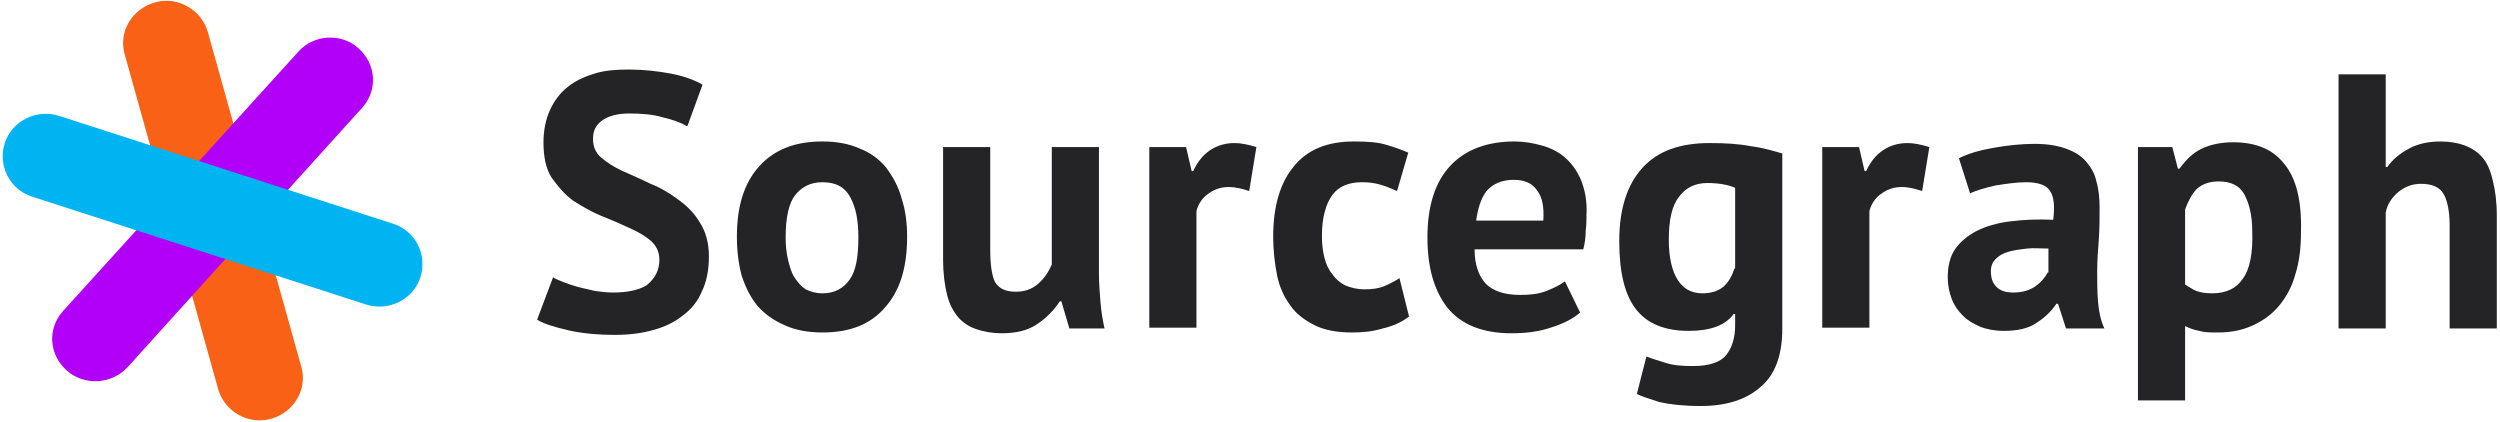
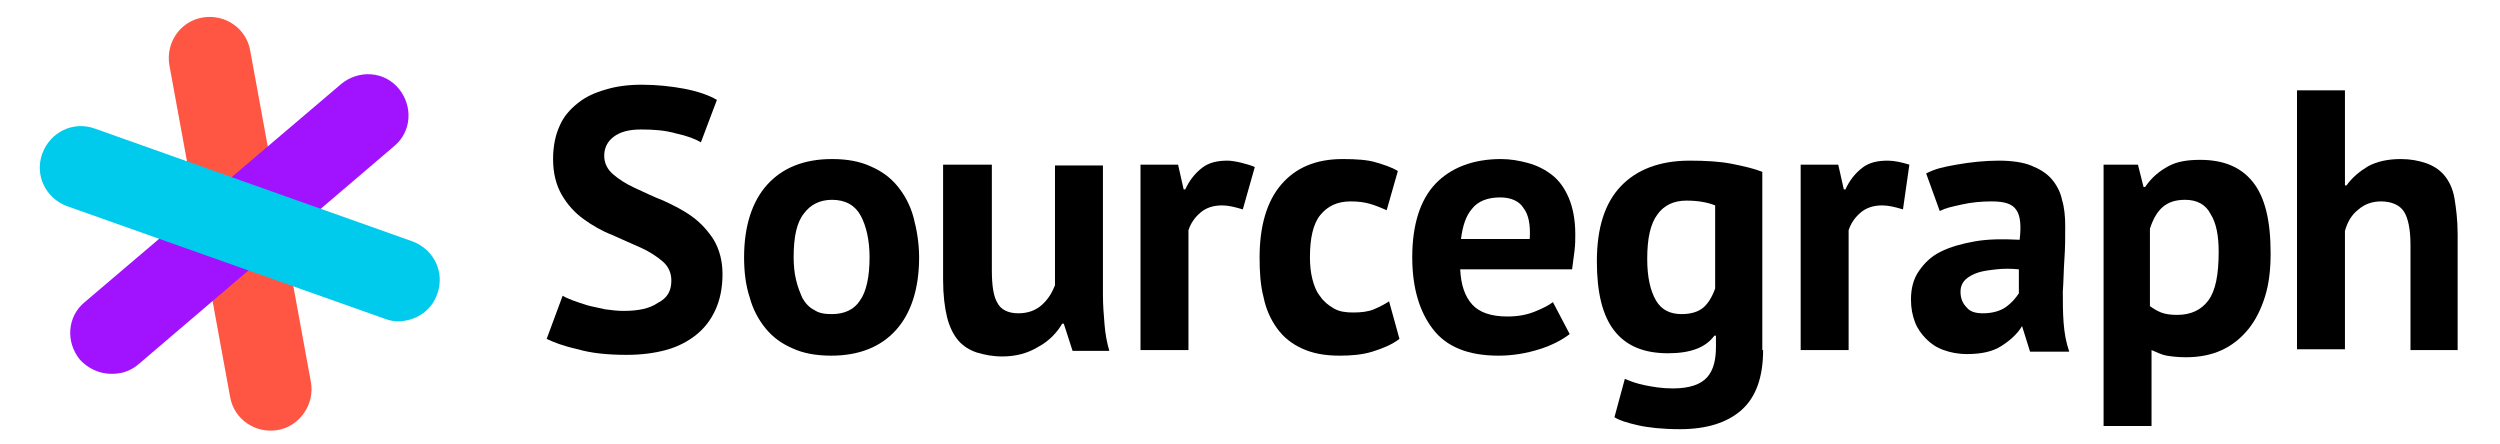
- <svg xmlns="http://www.w3.org/2000/svg" version="1.1" id="Layer_1" x="0px" y="0px" viewBox="0 0 312.8 52.8" style="enable-background:new 0 0 312.8 52.8;" xml:space="preserve">
-   <style type="text/css">
- 	.st0{fill:#F96216;}
- 	.st1{fill:#B200F8;}
- 	.st2{fill:#00B4F2;}
- 	.st3{fill:#242427;}
- </style>
-   <path class="st0" d="M15.6,6.8l11.7,41.9c0.8,2.8,3.8,4.5,6.6,3.7c2.9-0.8,4.6-3.7,3.8-6.5L26,4c-0.8-2.8-3.8-4.5-6.6-3.7  C16.5,1.1,14.8,4,15.6,6.8z" />
-   <path class="st1" d="M37.3,6.5L7.9,38.9c-2,2.2-1.8,5.5,0.5,7.5c2.2,1.9,5.6,1.7,7.6-0.5l29.3-32.4c2-2.2,1.8-5.5-0.5-7.5  C42.7,4.1,39.2,4.3,37.3,6.5z" />
-   <path class="st2" d="M4,24.6l41.8,13.5c2.8,0.9,5.9-0.6,6.8-3.4c0.9-2.8-0.6-5.8-3.4-6.7L7.4,14.5c-2.8-0.9-5.9,0.6-6.8,3.4  C-0.3,20.7,1.2,23.7,4,24.6z" />
-   <path class="st3" d="M82.5,32.5c0-1-0.4-1.8-1.1-2.4c-0.7-0.6-1.6-1.1-2.7-1.6c-1.1-0.5-2.2-1-3.5-1.5c-1.2-0.5-2.4-1.2-3.5-1.9  c-1.1-0.8-1.9-1.8-2.7-2.9c-0.7-1.1-1-2.6-1-4.4c0-1.5,0.3-2.9,0.8-4c0.5-1.1,1.2-2.1,2.2-2.9c1-0.8,2.1-1.3,3.4-1.7  c1.3-0.4,2.7-0.5,4.3-0.5c1.8,0,3.6,0.2,5.2,0.5c1.6,0.3,3,0.8,4,1.4L86,15.8c-0.7-0.4-1.7-0.8-3-1.1c-1.3-0.4-2.8-0.5-4.3-0.5  c-1.4,0-2.6,0.3-3.4,0.9c-0.8,0.6-1.1,1.3-1.1,2.3c0,0.9,0.3,1.7,1,2.3c0.7,0.6,1.6,1.2,2.7,1.7c1.1,0.5,2.3,1,3.5,1.6  c1.3,0.5,2.4,1.2,3.5,2c1.1,0.8,2,1.7,2.7,2.9c0.7,1.1,1.1,2.5,1.1,4.2c0,1.7-0.3,3.2-0.9,4.4c-0.5,1.2-1.3,2.2-2.4,3  c-1,0.8-2.2,1.4-3.7,1.8c-1.4,0.4-3,0.6-4.7,0.6c-2.3,0-4.3-0.2-6-0.6c-1.7-0.4-3-0.8-3.8-1.3l2-5.3c0.3,0.2,0.8,0.4,1.3,0.6  c0.5,0.2,1.1,0.4,1.8,0.6c0.7,0.2,1.4,0.3,2.1,0.5c0.8,0.1,1.5,0.2,2.3,0.2c1.8,0,3.2-0.3,4.2-0.9C82,34.8,82.5,33.8,82.5,32.5z" />
-   <path class="st3" d="M112.8,24.8c-0.4-1.5-1.1-2.7-1.9-3.8c-0.9-1.1-2-1.9-3.3-2.4c-1.3-0.6-2.9-0.9-4.7-0.9c-3.4,0-6,1-7.9,3.1  c-1.9,2.1-2.8,5-2.8,8.8c0,1.8,0.2,3.4,0.6,4.9c0.5,1.5,1.1,2.7,2,3.8c0.9,1,2,1.8,3.4,2.4c1.3,0.6,2.9,0.9,4.7,0.9  c3.4,0,6-1,7.8-3.1c1.9-2.1,2.8-5,2.8-8.9C113.5,27.9,113.3,26.3,112.8,24.8z M106.3,35c-0.8,1.1-1.9,1.7-3.4,1.7  c-0.8,0-1.5-0.2-2.1-0.5c-0.6-0.4-1-0.9-1.4-1.5c-0.4-0.6-0.6-1.4-0.8-2.2c-0.2-0.8-0.3-1.8-0.3-2.8c0-2.5,0.4-4.3,1.2-5.3  s1.9-1.6,3.4-1.6c1.7,0,2.8,0.6,3.5,1.9c0.7,1.3,1,2.9,1,5C107.4,32.1,107.1,33.9,106.3,35z" />
-   <path class="st3" d="M123.9,18.4v12.9c0,1.8,0.2,3.2,0.6,4c0.5,0.8,1.3,1.2,2.6,1.2c1.1,0,2-0.3,2.8-1c0.8-0.7,1.3-1.5,1.7-2.4V18.4  h5.9v15.8c0,1.2,0.1,2.5,0.2,3.7c0.1,1.2,0.3,2.3,0.5,3.2h-4.4l-1-3.4h-0.2c-0.7,1.1-1.7,2.1-2.9,2.9c-1.2,0.8-2.7,1.1-4.4,1.1  c-1.1,0-2.2-0.2-3.1-0.5c-0.9-0.3-1.7-0.8-2.3-1.5c-0.6-0.7-1.1-1.6-1.4-2.8c-0.3-1.2-0.5-2.7-0.5-4.4V18.4H123.9z" />
-   <path class="st3" d="M156.3,23.9c-0.9-0.3-1.8-0.5-2.5-0.5c-1.1,0-1.9,0.3-2.7,0.9c-0.7,0.5-1.2,1.3-1.4,2.1v14.6h-5.9V18.4h4.6  l0.7,3h0.2c0.5-1.1,1.2-2,2.1-2.6c0.9-0.6,1.9-0.9,3.1-0.9c0.8,0,1.7,0.2,2.7,0.5L156.3,23.9z" />
-   <path class="st3" d="M176.3,39.6c-0.9,0.7-2,1.2-3.3,1.5c-1.3,0.4-2.6,0.5-3.9,0.5c-1.8,0-3.4-0.3-4.6-0.9c-1.2-0.6-2.3-1.4-3-2.4  c-0.8-1.1-1.4-2.3-1.7-3.8c-0.3-1.5-0.5-3.1-0.5-4.9c0-3.8,0.9-6.8,2.6-8.8c1.7-2.1,4.2-3.1,7.5-3.1c1.7,0,3,0.1,4,0.4  c1,0.3,1.9,0.6,2.8,1l-1.4,4.8c-0.7-0.3-1.4-0.6-2.1-0.8c-0.7-0.2-1.4-0.3-2.3-0.3c-1.6,0-2.9,0.5-3.7,1.6c-0.8,1.1-1.3,2.8-1.3,5.1  c0,1,0.1,1.9,0.3,2.7c0.2,0.8,0.5,1.5,1,2.1c0.4,0.6,1,1.1,1.6,1.4c0.7,0.3,1.5,0.5,2.4,0.5c1,0,1.8-0.1,2.5-0.4  c0.7-0.3,1.3-0.6,1.9-1L176.3,39.6z" />
-   <path class="st3" d="M197.8,22.5c-0.5-1.2-1.2-2.1-2-2.8c-0.8-0.7-1.8-1.2-2.9-1.5c-1.1-0.3-2.2-0.5-3.4-0.5c-3.4,0-6.1,1-8,3  c-1.9,2-2.9,5-2.9,9c0,3.7,0.8,6.6,2.5,8.8c1.7,2.1,4.4,3.2,8,3.2c1.8,0,3.4-0.2,4.9-0.7c1.6-0.5,2.8-1.1,3.7-1.9l-1.9-3.9  c-0.5,0.4-1.3,0.8-2.3,1.2c-1,0.4-2.1,0.5-3.3,0.5c-2,0-3.4-0.5-4.3-1.4c-0.9-1-1.4-2.4-1.4-4.3h13.6c0.2-0.8,0.3-1.5,0.3-2.3  c0.1-0.7,0.1-1.4,0.1-2C198.6,25.2,198.3,23.7,197.8,22.5z M193.1,27.6h-8.4c0.2-1.5,0.6-2.8,1.3-3.7c0.8-0.9,1.9-1.4,3.4-1.4  c1.3,0,2.3,0.4,2.9,1.3C193,24.7,193.2,25.9,193.1,27.6z" />
-   <path class="st3" d="M219.1,18.3c-1.5-0.3-3.2-0.4-5.2-0.4c-3.7,0-6.5,1-8.4,3.1s-2.9,5.1-2.9,9.2c0,3.9,0.7,6.7,2.1,8.5  c1.4,1.8,3.6,2.7,6.6,2.7c2.7,0,4.6-0.7,5.6-2.1h0.2v1.4c0,1.6-0.4,2.8-1.1,3.7c-0.7,0.9-2.1,1.4-4.2,1.4c-1.4,0-2.5-0.1-3.4-0.4  c-0.9-0.3-1.7-0.5-2.4-0.8l-1.2,4.7c0.6,0.3,1.6,0.6,2.8,1c1.3,0.3,3,0.5,5.2,0.5c3.2,0,5.7-0.8,7.5-2.4c1.8-1.5,2.7-4,2.7-7.2V19.2  C221.9,18.9,220.7,18.5,219.1,18.3z M217,33.6c-0.3,1-0.8,1.8-1.4,2.3c-0.6,0.5-1.5,0.8-2.6,0.8c-1.4,0-2.4-0.6-3.1-1.7  c-0.7-1.1-1.1-2.8-1.1-5c0-2.5,0.4-4.3,1.3-5.4c0.8-1.1,2-1.7,3.5-1.7c1.4,0,2.6,0.2,3.5,0.6V33.6z" />
-   <path class="st3" d="M240.5,23.9c-0.9-0.3-1.8-0.5-2.5-0.5c-1.1,0-1.9,0.3-2.7,0.9c-0.7,0.5-1.2,1.3-1.4,2.1v14.6H228V18.4h4.6  l0.7,3h0.2c0.5-1.1,1.2-2,2.1-2.6c0.9-0.6,1.9-0.9,3.1-0.9c0.8,0,1.7,0.2,2.7,0.5L240.5,23.9z" />
-   <path class="st3" d="M262.5,37.7c-0.1-1.2-0.1-2.5-0.1-3.8c0-1.3,0.1-2.6,0.2-3.9c0.1-1.4,0.1-2.7,0.1-4c0-1.2-0.1-2.3-0.4-3.3  c-0.2-1-0.7-1.8-1.3-2.5c-0.6-0.7-1.4-1.2-2.5-1.6c-1.1-0.4-2.4-0.6-3.9-0.6c-1.8,0-3.5,0.2-5.2,0.5c-1.7,0.3-3.1,0.7-4.3,1.3  l1.4,4.4c0.8-0.4,1.9-0.7,3.2-1c1.3-0.2,2.6-0.4,3.8-0.4c1.6,0,2.6,0.4,3,1.1c0.5,0.7,0.6,1.9,0.4,3.6c-2-0.1-3.8,0-5.4,0.2  c-1.6,0.2-3,0.6-4.2,1.2c-1.1,0.6-2,1.3-2.7,2.3c-0.6,0.9-0.9,2.1-0.9,3.5c0,1,0.2,1.9,0.5,2.7c0.3,0.8,0.8,1.5,1.4,2.1  c0.6,0.6,1.3,1,2.2,1.4c0.8,0.3,1.8,0.5,2.9,0.5c1.7,0,3.1-0.3,4.1-1c1.1-0.7,1.9-1.5,2.5-2.4h0.2l1,3.1h4.8  C262.8,40,262.6,38.9,262.5,37.7z M256.2,34.1c-0.3,0.6-0.8,1.2-1.5,1.7c-0.7,0.5-1.6,0.8-2.8,0.8c-0.9,0-1.6-0.2-2.1-0.7  c-0.5-0.5-0.7-1.1-0.7-2c0-0.6,0.2-1.1,0.6-1.5c0.4-0.4,0.9-0.7,1.6-0.9c0.7-0.2,1.4-0.3,2.3-0.4c0.9-0.1,1.8,0,2.7,0V34.1z" />
-   <path class="st3" d="M285.8,20.5c-1.4-1.8-3.5-2.7-6.4-2.7c-1.5,0-2.9,0.3-3.9,0.8c-1.1,0.5-2,1.4-2.8,2.5h-0.2l-0.7-2.7h-4.3v31.7  h5.9v-9.3c0.6,0.3,1.2,0.5,1.8,0.6c0.6,0.2,1.4,0.2,2.3,0.2c1.7,0,3.1-0.3,4.4-0.9c1.3-0.6,2.4-1.4,3.3-2.5c0.9-1.1,1.6-2.4,2-3.9  c0.5-1.6,0.7-3.3,0.7-5.3C288,25.1,287.3,22.3,285.8,20.5z M280.6,34.9c-0.8,1.2-2.1,1.8-3.8,1.8c-0.8,0-1.5-0.1-2-0.3  c-0.5-0.2-0.9-0.5-1.4-0.8v-9.4c0.4-1.1,0.9-2,1.5-2.6c0.7-0.6,1.6-0.9,2.7-0.9c1.5,0,2.6,0.5,3.2,1.6s1,2.6,1,4.6  C281.9,31.7,281.5,33.7,280.6,34.9z" />
-   <path class="st3" d="M306.5,41.1V28.2c0-1.8-0.3-3.2-0.8-4c-0.5-0.8-1.4-1.2-2.8-1.2c-1,0-1.9,0.3-2.8,1c-0.8,0.7-1.4,1.5-1.6,2.6  v14.5h-5.9V9.3h5.9v11.6h0.2c0.7-1,1.6-1.7,2.7-2.3c1.1-0.6,2.4-0.9,4-0.9c1.1,0,2.2,0.2,3,0.5s1.6,0.8,2.2,1.5  c0.6,0.7,1,1.6,1.3,2.9c0.3,1.2,0.5,2.6,0.5,4.4v14.1H306.5z" />
+ <svg xmlns="http://www.w3.org/2000/svg" version="1.1" viewBox="0 0 312.8 55.5">
+   <style>
+     .st0 {
+       fill: #FF5543;
+     }
+     .st1 {
+       fill: #A112FF;
+     }
+     .st2 {
+       fill: #00CBEC;
+     }
+     .text {
+       fill: black;
+     }
+   </style>
+   <g>
+     <path class="st0" d="M34.8,53.8c-2.8,0.5-5.5-1.3-6-4.1L21.2,8.2c-0.5-2.8,1.3-5.5,4.1-6s5.5,1.3,6,4.1l7.6,41.5     C39.4,50.6,37.5,53.3,34.8,53.8z" />
+     <path class="st1" d="M14.9,46.7C13.1,47,11.3,46.4,10,45c-1.8-2.2-1.6-5.4,0.6-7.2l32.1-27.3c2.2-1.8,5.4-1.6,7.2,0.6     c1.8,2.2,1.6,5.4-0.6,7.2L17.3,45.6C16.6,46.2,15.7,46.6,14.9,46.7z" />
+     <path class="st2" d="M50.8,40.1c-0.9,0.2-1.8,0.1-2.6-0.2L8.4,25.8c-2.7-1-4.1-3.9-3.1-6.6s3.9-4.1,6.6-3.1l39.7,14.1      c2.7,1,4.1,3.9,3.1,6.6C54.1,38.6,52.5,39.8,50.8,40.1z" />
+   </g>
+   <g class="text">
+     <path d="M84,35.1c0-1-0.4-1.8-1.1-2.4c-0.7-0.6-1.6-1.2-2.7-1.7c-1.1-0.5-2.3-1-3.6-1.6c-1.3-0.5-2.5-1.2-3.6-2   c-1.1-0.8-2-1.8-2.7-3c-0.7-1.2-1.1-2.7-1.1-4.5c0-1.6,0.3-3,0.8-4.1c0.5-1.2,1.3-2.1,2.3-2.9c1-0.8,2.1-1.3,3.5-1.7   c1.3-0.4,2.8-0.6,4.5-0.6c1.9,0,3.7,0.2,5.3,0.5s3.1,0.8,4.1,1.4l-2,5.3C87,17.4,86,17,84.6,16.7c-1.4-0.4-2.8-0.5-4.4-0.5   c-1.5,0-2.6,0.3-3.4,0.9c-0.8,0.6-1.2,1.4-1.2,2.4c0,0.9,0.4,1.7,1.1,2.3c0.7,0.6,1.6,1.2,2.7,1.7c1.1,0.5,2.3,1.1,3.6,1.6   c1.3,0.6,2.5,1.2,3.6,2c1.1,0.8,2,1.8,2.7,2.9c0.7,1.2,1.1,2.6,1.1,4.3c0,1.7-0.3,3.2-0.9,4.5c-0.6,1.3-1.4,2.3-2.4,3.1   c-1,0.8-2.3,1.5-3.8,1.9c-1.5,0.4-3.1,0.6-4.9,0.6c-2.3,0-4.4-0.2-6.1-0.7c-1.8-0.4-3.1-0.9-3.9-1.3l2-5.4c0.3,0.2,0.8,0.4,1.3,0.6   c0.5,0.2,1.2,0.4,1.8,0.6c0.7,0.2,1.4,0.3,2.2,0.5c0.8,0.1,1.5,0.2,2.3,0.2c1.9,0,3.3-0.3,4.3-1C83.5,37.3,84,36.4,84,35.1z" />
+     <path d="M93.1,32.2c0-3.9,1-7,2.9-9.1c1.9-2.1,4.6-3.2,8.1-3.2c1.9,0,3.5,0.3,4.8,0.9c1.4,0.6,2.5,1.4,3.4,2.5   c0.9,1.1,1.6,2.4,2,3.9c0.4,1.5,0.7,3.2,0.7,5c0,3.9-1,7-2.9,9.1c-1.9,2.1-4.6,3.2-8.1,3.2c-1.9,0-3.5-0.3-4.8-0.9   c-1.4-0.6-2.5-1.4-3.4-2.5c-0.9-1.1-1.6-2.4-2-3.9C93.3,35.7,93.1,34,93.1,32.2z M99.3,32.2c0,1,0.1,2,0.3,2.8   c0.2,0.9,0.5,1.6,0.8,2.3c0.4,0.7,0.9,1.2,1.5,1.5c0.6,0.4,1.3,0.5,2.2,0.5c1.6,0,2.8-0.6,3.5-1.7c0.8-1.1,1.2-3,1.2-5.4   c0-2.1-0.4-3.9-1.1-5.2c-0.7-1.3-1.9-2-3.6-2c-1.5,0-2.7,0.6-3.5,1.7C99.7,27.8,99.3,29.6,99.3,32.2z" />
+     <path d="M124.1,20.6v13.2c0,1.9,0.2,3.3,0.7,4.1c0.4,0.8,1.3,1.3,2.6,1.3c1.1,0,2.1-0.3,2.9-1c0.8-0.7,1.3-1.5,1.7-2.5v-15h6v16.2   c0,1.3,0.1,2.5,0.2,3.7c0.1,1.2,0.3,2.3,0.6,3.3h-4.6l-1.1-3.4h-0.2c-0.7,1.2-1.7,2.2-3,2.9c-1.3,0.8-2.8,1.2-4.5,1.2   c-1.2,0-2.2-0.2-3.2-0.5c-0.9-0.3-1.7-0.8-2.3-1.5c-0.6-0.7-1.1-1.7-1.4-2.9S118,36.9,118,35V20.6H124.1z" />
+     <path d="M155.5,26.2c-1-0.3-1.8-0.5-2.6-0.5c-1.1,0-2,0.3-2.7,0.9c-0.7,0.6-1.2,1.3-1.5,2.2v15h-6V20.6h4.7l0.7,3.1h0.2   c0.5-1.1,1.2-2,2.1-2.7s2-0.9,3.2-0.9c0.8,0,2.5,0.4,3.4,0.8L155.5,26.2z" />
+     <path d="M175.1,42.4c-0.9,0.7-2.1,1.2-3.4,1.6c-1.3,0.4-2.7,0.5-4.1,0.5c-1.9,0-3.4-0.3-4.7-0.9c-1.3-0.6-2.3-1.4-3.1-2.5   c-0.8-1.1-1.4-2.4-1.7-3.9c-0.4-1.5-0.5-3.2-0.5-5c0-3.9,0.9-7,2.7-9.1c1.8-2.1,4.3-3.2,7.7-3.2c1.7,0,3.1,0.1,4.1,0.4   c1,0.3,2,0.6,2.8,1.1l-1.4,4.9c-0.7-0.3-1.4-0.6-2.1-0.8c-0.7-0.2-1.5-0.3-2.4-0.3c-1.7,0-2.9,0.6-3.8,1.7   c-0.9,1.1-1.3,2.9-1.3,5.3c0,1,0.1,1.9,0.3,2.7s0.5,1.6,1,2.2c0.4,0.6,1,1.1,1.7,1.5c0.7,0.4,1.5,0.5,2.4,0.5c1,0,1.9-0.1,2.6-0.4   c0.7-0.3,1.3-0.6,1.9-1L175.1,42.4z" />
+     <path d="M196.4,41.8c-0.9,0.7-2.2,1.4-3.8,1.9c-1.6,0.5-3.3,0.8-5.1,0.8c-3.8,0-6.5-1.1-8.2-3.3c-1.7-2.2-2.6-5.2-2.6-9   c0-4.1,1-7.2,2.9-9.2s4.7-3.1,8.2-3.1c1.2,0,2.3,0.2,3.4,0.5s2.1,0.8,3,1.5s1.6,1.7,2.1,2.9c0.5,1.2,0.8,2.7,0.8,4.5   c0,0.7,0,1.3-0.1,2.1c-0.1,0.7-0.2,1.5-0.3,2.3h-14c0.1,2,0.6,3.4,1.5,4.4c0.9,1,2.4,1.5,4.4,1.5c1.3,0,2.4-0.2,3.4-0.6   c1-0.4,1.8-0.8,2.3-1.2L196.4,41.8z M187.7,24.7c-1.6,0-2.8,0.5-3.5,1.4c-0.8,0.9-1.2,2.2-1.4,3.8h8.6c0.1-1.7-0.1-3-0.8-3.9   C190.1,25.2,189.1,24.7,187.7,24.7z" />
+     <path d="M220.6,43.8c0,3.4-0.9,5.9-2.7,7.5s-4.4,2.4-7.7,2.4c-2.2,0-4-0.2-5.3-0.5s-2.3-0.6-2.9-1l1.3-4.8c0.7,0.3,1.5,0.6,2.5,0.8   s2.1,0.4,3.5,0.4c2.1,0,3.5-0.5,4.3-1.4c0.8-0.9,1.1-2.2,1.1-3.8V42h-0.2c-1.1,1.5-3,2.2-5.8,2.2c-3,0-5.2-0.9-6.7-2.8   c-1.5-1.9-2.2-4.8-2.2-8.7c0-4.2,1-7.3,3-9.4c2-2.1,4.9-3.2,8.6-3.2c2,0,3.8,0.1,5.3,0.4s2.8,0.6,3.8,1V43.8z M210.4,39.3   c1.2,0,2.1-0.3,2.7-0.8c0.6-0.5,1.1-1.3,1.5-2.4V25.7c-1-0.4-2.2-0.6-3.6-0.6c-1.6,0-2.8,0.6-3.6,1.7c-0.9,1.2-1.3,3-1.3,5.6   c0,2.3,0.4,4,1.1,5.2C207.9,38.8,209,39.3,210.4,39.3z" />
+     <path d="M238.1,26.2c-1-0.3-1.8-0.5-2.6-0.5c-1.1,0-2,0.3-2.7,0.9c-0.7,0.6-1.2,1.3-1.5,2.2v15h-6V20.6h4.7l0.7,3.1h0.2   c0.5-1.1,1.2-2,2.1-2.7s2-0.9,3.2-0.9c0.8,0,1.7,0.2,2.7,0.5L238.1,26.2z" />
+     <path d="M241,21.7c1.2-0.6,2.1-0.8,3.8-1.1c1.7-0.3,3.5-0.5,5.3-0.5c1.6,0,3,0.2,4,0.6s1.9,0.9,2.6,1.7c0.6,0.7,1.1,1.6,1.3,2.6   c0.3,1,0.4,2.1,0.4,3.3c0,1.4,0,2.7-0.1,4.1c-0.1,1.4-0.1,2.7-0.2,4.1c0,1.3,0,2.6,0.1,3.9s0.3,2.4,0.7,3.6h-4.9l-1-3.2H253   c-0.6,1-1.5,1.8-2.6,2.5c-1.1,0.7-2.5,1-4.3,1c-1.1,0-2.1-0.2-2.9-0.5c-0.9-0.3-1.6-0.8-2.2-1.4s-1.1-1.3-1.4-2.1   c-0.3-0.8-0.5-1.7-0.5-2.8c0-1.4,0.3-2.6,1-3.6s1.5-1.8,2.7-2.4c1.2-0.6,2.6-1,4.3-1.3s3.5-0.3,5.6-0.2c0.2-1.7,0.1-3-0.4-3.7   c-0.5-0.8-1.5-1.1-3.1-1.1c-1.2,0-2.5,0.1-3.8,0.4s-1.9,0.4-2.7,0.8L241,21.7z M248.1,39.2c1.2,0,2.2-0.3,2.9-0.8   c0.7-0.5,1.2-1.1,1.6-1.7v-3c-1-0.1-1.9-0.1-2.8,0c-0.9,0.1-1.7,0.2-2.3,0.4s-1.2,0.5-1.6,0.9c-0.4,0.4-0.6,0.9-0.6,1.5   c0,0.9,0.3,1.5,0.8,2C246.5,39,247.2,39.2,248.1,39.2z" />
+     <path d="M263.1,20.6h4.4l0.7,2.8h0.2c0.8-1.2,1.8-2,2.9-2.6c1.1-0.6,2.4-0.8,4-0.8c2.9,0,5.1,0.9,6.6,2.8s2.2,4.8,2.2,8.9   c0,2-0.2,3.8-0.7,5.4s-1.2,3-2.1,4.1c-0.9,1.1-2,2-3.3,2.6c-1.3,0.6-2.8,0.9-4.5,0.9c-1,0-1.8-0.1-2.4-0.2   c-0.6-0.1-1.2-0.4-1.9-0.7v9.5h-6V20.6z M273.4,25c-1.2,0-2.1,0.3-2.8,0.9s-1.2,1.5-1.6,2.7v9.7c0.4,0.3,0.9,0.6,1.4,0.8   c0.5,0.2,1.2,0.3,2,0.3c1.7,0,3-0.6,3.9-1.8c0.9-1.2,1.3-3.2,1.3-6.1c0-2-0.3-3.6-1-4.7C276,25.6,274.9,25,273.4,25z" />
+     <path d="M301.6,43.8V30.6c0-1.9-0.3-3.3-0.8-4.1s-1.5-1.3-2.9-1.3c-1,0-2,0.3-2.8,1c-0.9,0.7-1.4,1.6-1.7,2.7v14.8h-6V11.3h6v11.9   h0.2c0.7-1,1.7-1.8,2.7-2.4c1.1-0.6,2.5-0.9,4.1-0.9c1.2,0,2.2,0.2,3.1,0.5c0.9,0.3,1.7,0.8,2.3,1.5s1.1,1.7,1.3,2.9   s0.4,2.7,0.4,4.5v14.5H301.6z" />
+   </g>
</svg>
